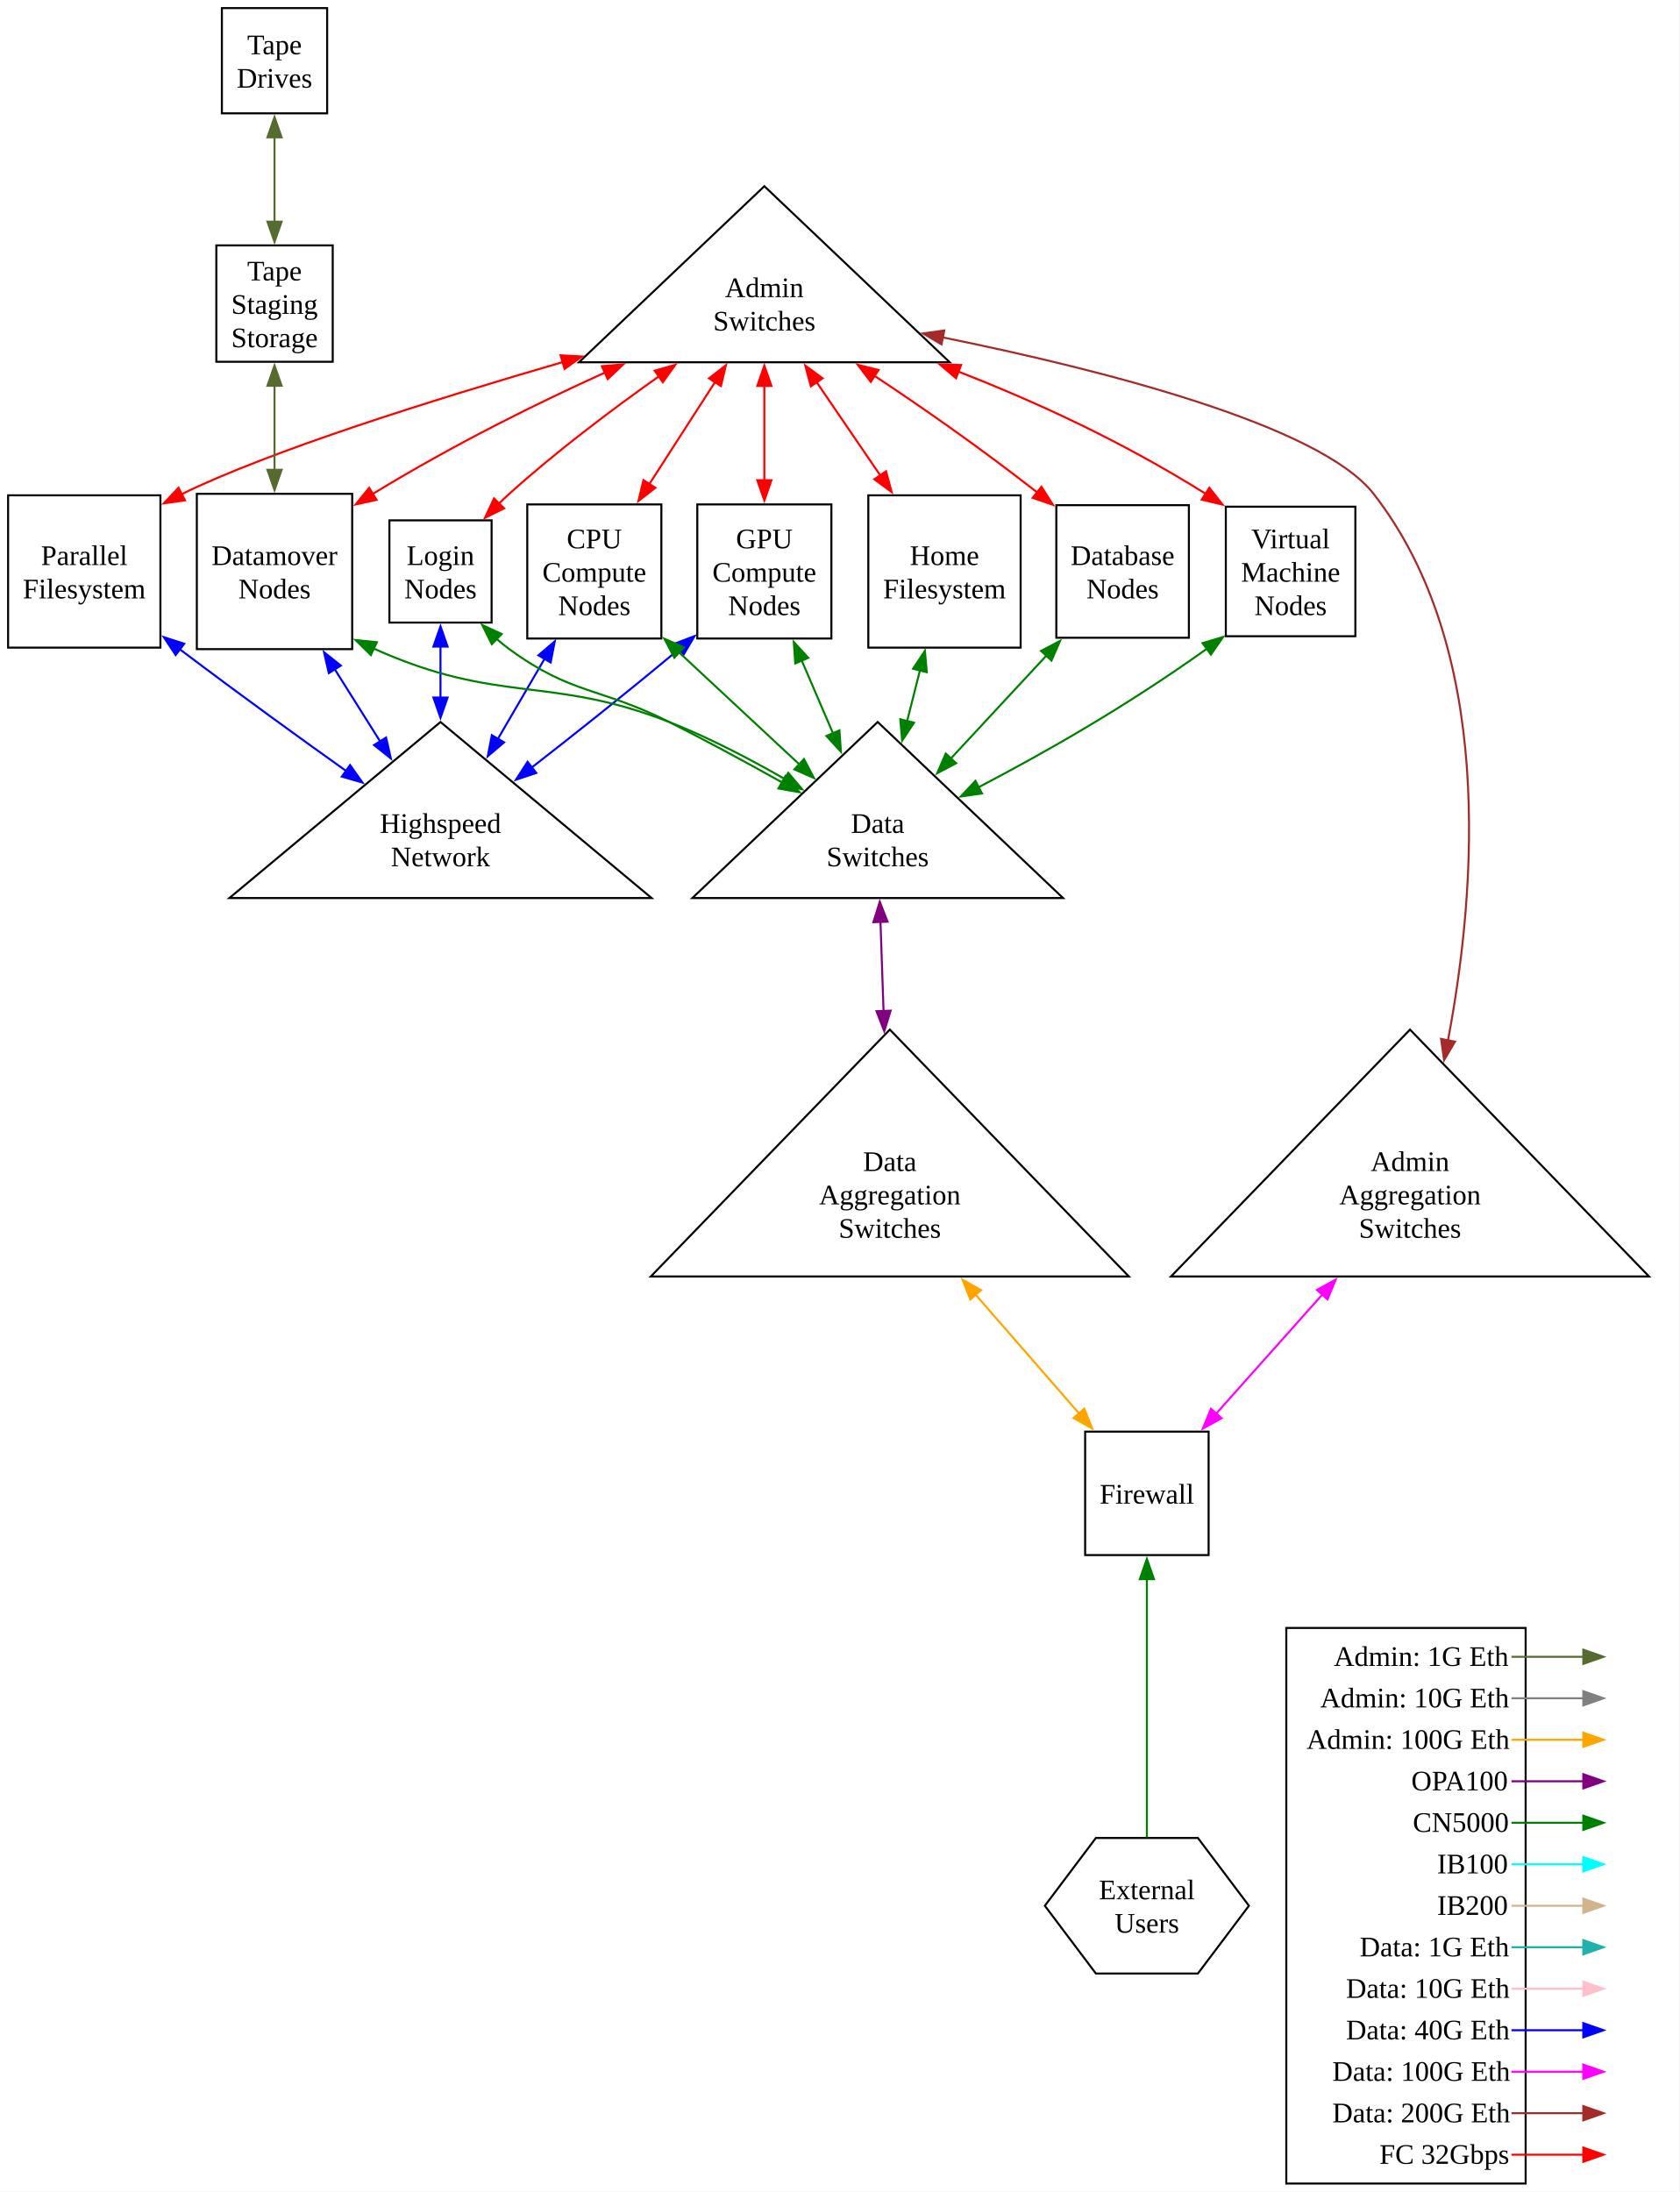
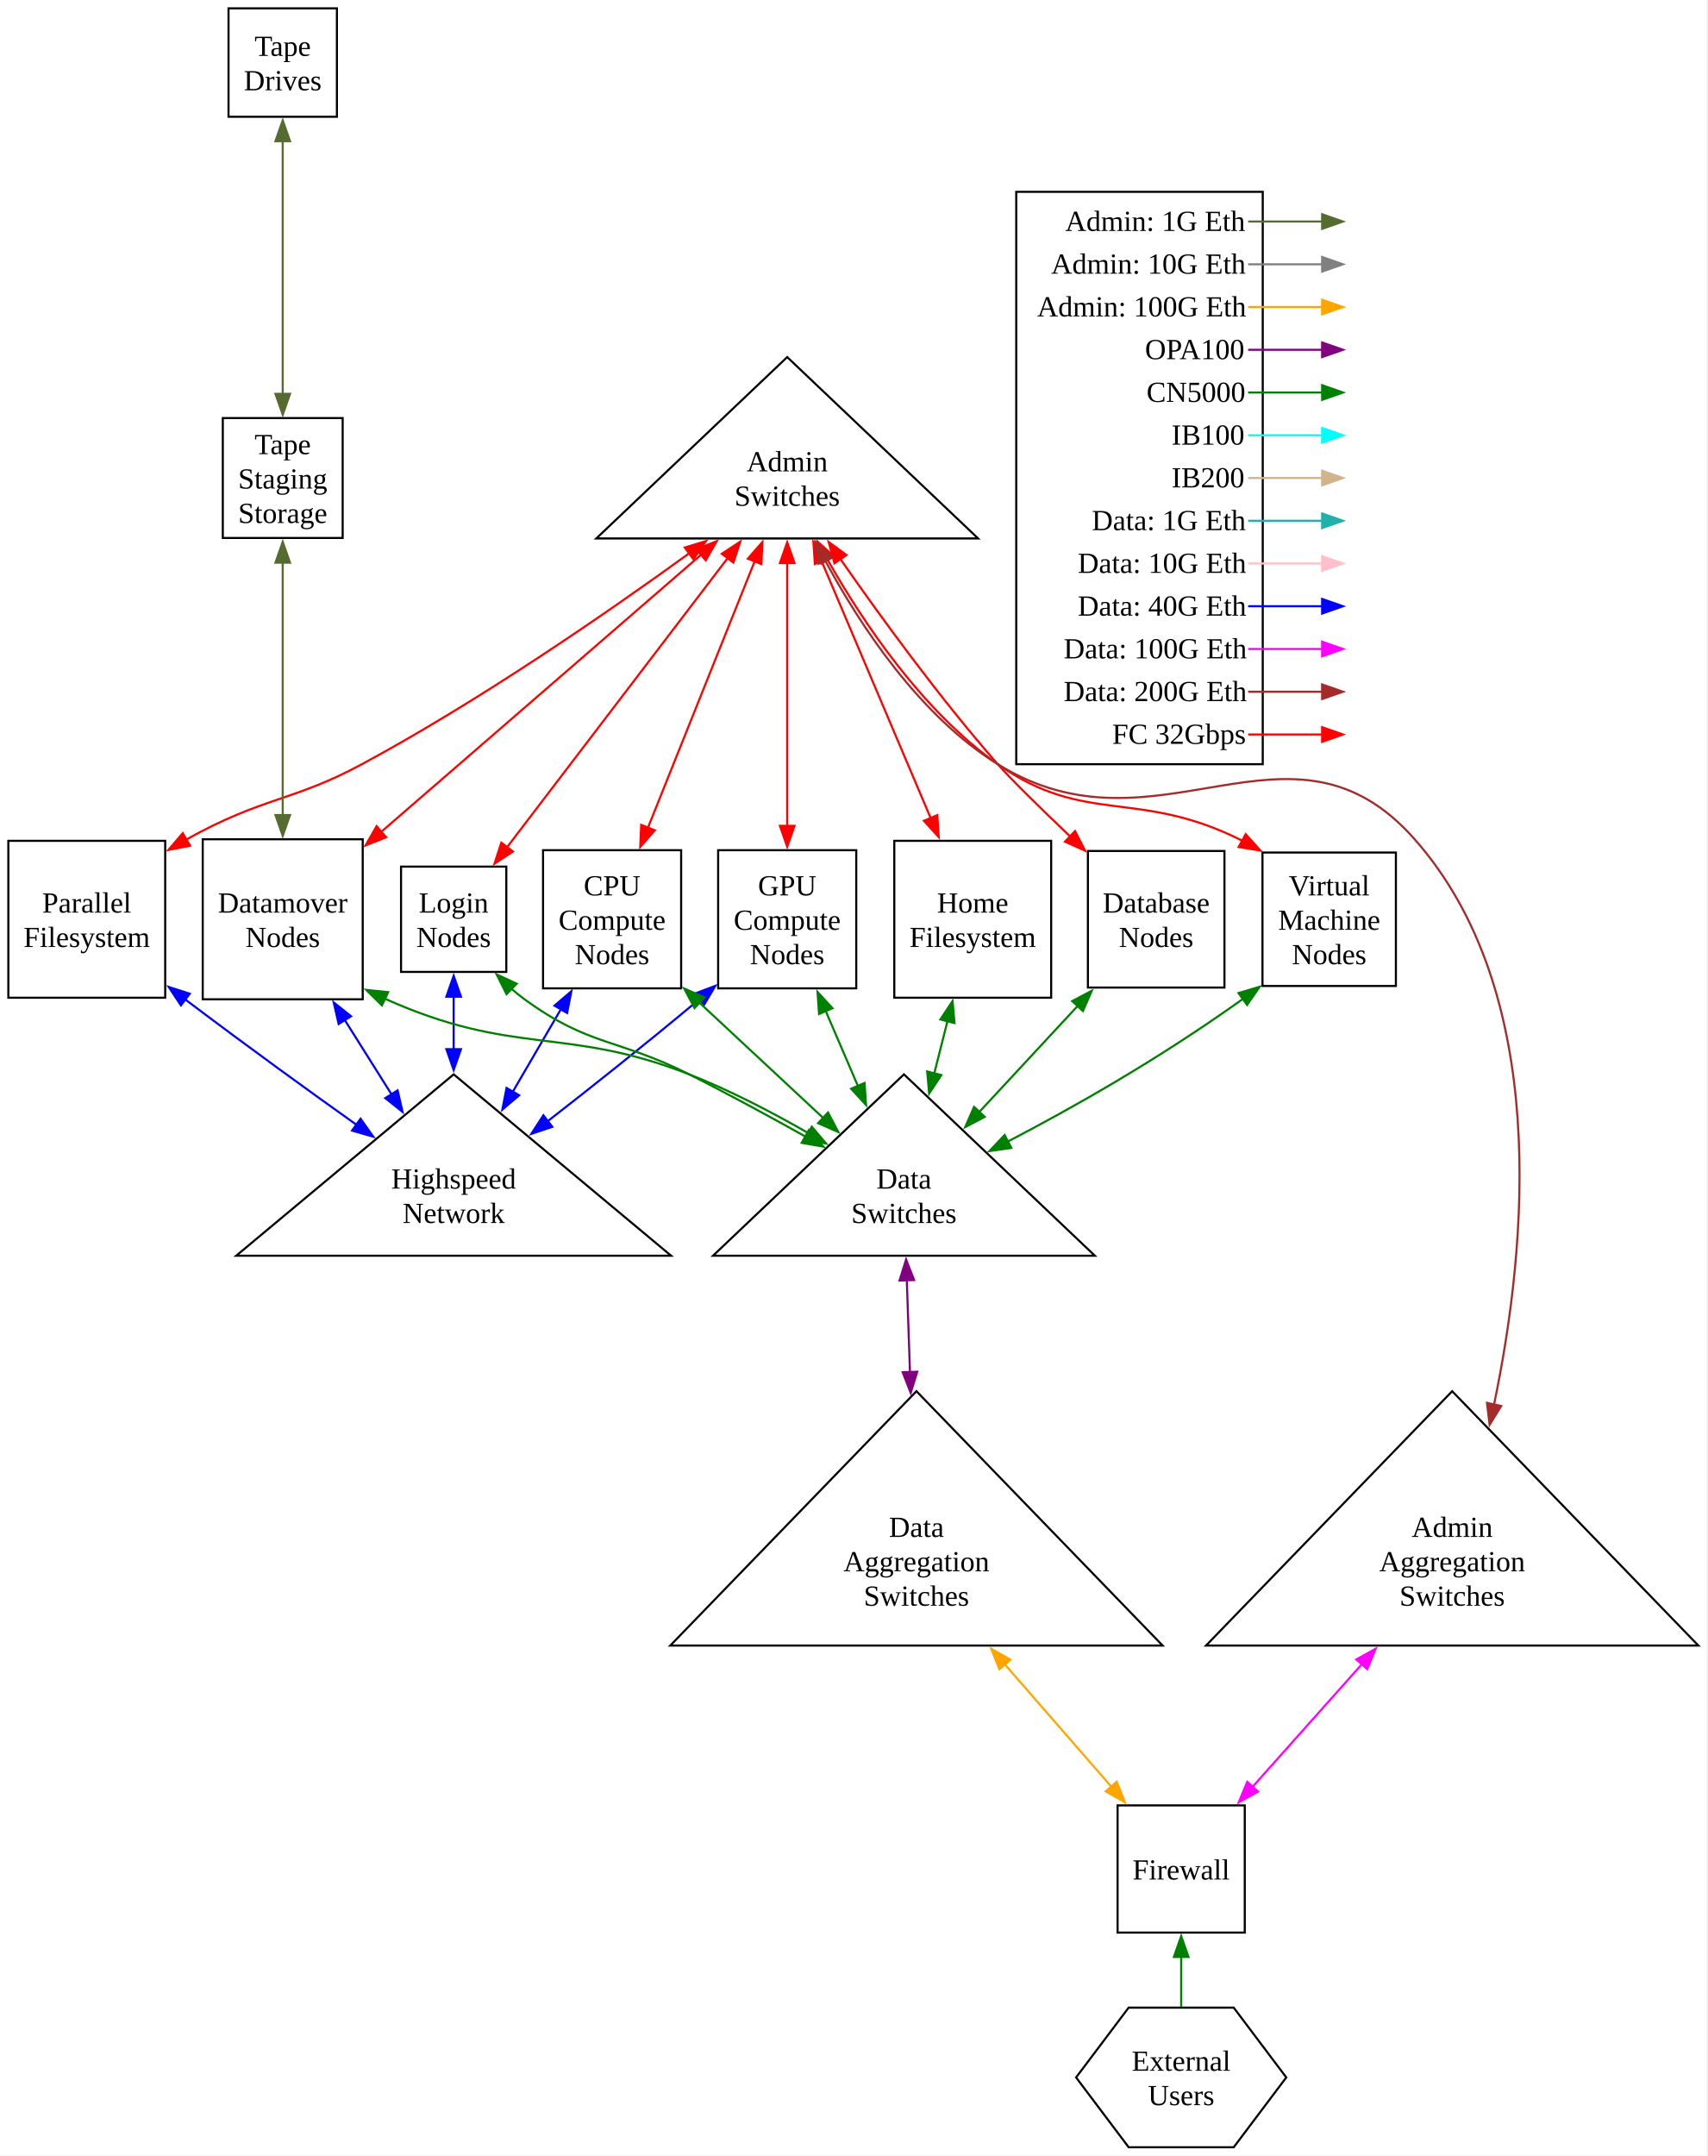
- <svg xmlns="http://www.w3.org/2000/svg" width="830pt" height="1083pt" viewBox="0.00 0.00 830.00 1083.00">
-   <g id="graph0" class="graph" transform="scale(1 1) rotate(0) translate(4 1078.82)">
-     <polygon fill="white" stroke="none" points="-4,4 -4,-1078.82 825.62,-1078.82 825.62,4 -4,4" />
+ <svg xmlns="http://www.w3.org/2000/svg" width="819pt" height="1034pt" viewBox="0.00 0.00 819.00 1034.00">
+   <g id="graph0" class="graph" transform="scale(1 1) rotate(0) translate(4 1029.8)">
+     <polygon fill="white" stroke="none" points="-4,4 -4,-1029.8 814.71,-1029.8 814.71,4 -4,4" />
    <g id="node1" class="node">
-       <polygon fill="none" stroke="black" points="373.63,-986.82 282.05,-899.84 465.2,-899.84 373.63,-986.82" />
-       <text xml:space="preserve" text-anchor="middle" x="373.62" y="-932.03" font-family="Times New Roman,serif" font-size="14.00">Admin</text>
-       <text xml:space="preserve" text-anchor="middle" x="373.62" y="-915.53" font-family="Times New Roman,serif" font-size="14.00">Switches</text>
+       <polygon fill="none" stroke="black" points="373.63,-858.54 282.05,-771.56 465.2,-771.56 373.63,-858.54" />
+       <text xml:space="preserve" text-anchor="middle" x="373.62" y="-803.75" font-family="Times New Roman,serif" font-size="14.00">Admin</text>
+       <text xml:space="preserve" text-anchor="middle" x="373.62" y="-787.25" font-family="Times New Roman,serif" font-size="14.00">Switches</text>
    </g>
    <g id="node2" class="node">
-       <polygon fill="none" stroke="black" points="593.12,-371.5 532.12,-371.5 532.12,-310.5 593.12,-310.5 593.12,-371.5" />
-       <text xml:space="preserve" text-anchor="middle" x="562.62" y="-335.95" font-family="Times New Roman,serif" font-size="14.00">Firewall</text>
+       <polygon fill="none" stroke="black" points="593.12,-163.95 532.12,-163.95 532.12,-102.95 593.12,-102.95 593.12,-163.95" />
+       <text xml:space="preserve" text-anchor="middle" x="562.62" y="-128.4" font-family="Times New Roman,serif" font-size="14.00">Firewall</text>
    </g>
    <g id="node16" class="node">
-       <polygon fill="none" stroke="black" points="692.62,-570.13 574.54,-448.16 810.71,-448.16 692.62,-570.13" />
-       <text xml:space="preserve" text-anchor="middle" x="692.62" y="-500.27" font-family="Times New Roman,serif" font-size="14.00">Admin</text>
-       <text xml:space="preserve" text-anchor="middle" x="692.62" y="-483.77" font-family="Times New Roman,serif" font-size="14.00">Aggregation</text>
-       <text xml:space="preserve" text-anchor="middle" x="692.62" y="-467.27" font-family="Times New Roman,serif" font-size="14.00">Switches</text>
+       <polygon fill="none" stroke="black" points="692.62,-362.59 574.54,-240.61 810.71,-240.61 692.62,-362.59" />
+       <text xml:space="preserve" text-anchor="middle" x="692.62" y="-292.72" font-family="Times New Roman,serif" font-size="14.00">Admin</text>
+       <text xml:space="preserve" text-anchor="middle" x="692.62" y="-276.22" font-family="Times New Roman,serif" font-size="14.00">Aggregation</text>
+       <text xml:space="preserve" text-anchor="middle" x="692.62" y="-259.72" font-family="Times New Roman,serif" font-size="14.00">Switches</text>
    </g>
    <g id="edge24" class="edge">
-       <path fill="none" stroke="magenta" d="M596.89,-380.43C612.93,-398.42 632.22,-420.06 649.26,-439.18" />
-       <polygon fill="magenta" stroke="magenta" points="599.52,-378.13 590.25,-372.99 594.3,-382.78 599.52,-378.13" />
-       <polygon fill="magenta" stroke="magenta" points="646.64,-441.5 655.91,-446.64 651.87,-436.84 646.64,-441.5" />
+       <path fill="none" stroke="magenta" d="M596.89,-172.88C612.93,-190.88 632.22,-212.51 649.26,-231.63" />
+       <polygon fill="magenta" stroke="magenta" points="599.52,-170.58 590.25,-165.44 594.3,-175.24 599.52,-170.58" />
+       <polygon fill="magenta" stroke="magenta" points="646.64,-233.95 655.91,-239.09 651.87,-229.29 646.64,-233.95" />
    </g>
    <g id="node17" class="node">
-       <polygon fill="none" stroke="black" points="435.63,-570.13 317.54,-448.16 553.71,-448.16 435.63,-570.13" />
-       <text xml:space="preserve" text-anchor="middle" x="435.62" y="-500.27" font-family="Times New Roman,serif" font-size="14.00">Data</text>
-       <text xml:space="preserve" text-anchor="middle" x="435.62" y="-483.77" font-family="Times New Roman,serif" font-size="14.00">Aggregation</text>
-       <text xml:space="preserve" text-anchor="middle" x="435.62" y="-467.27" font-family="Times New Roman,serif" font-size="14.00">Switches</text>
+       <polygon fill="none" stroke="black" points="435.63,-362.59 317.54,-240.61 553.71,-240.61 435.63,-362.59" />
+       <text xml:space="preserve" text-anchor="middle" x="435.62" y="-292.72" font-family="Times New Roman,serif" font-size="14.00">Data</text>
+       <text xml:space="preserve" text-anchor="middle" x="435.62" y="-276.22" font-family="Times New Roman,serif" font-size="14.00">Aggregation</text>
+       <text xml:space="preserve" text-anchor="middle" x="435.62" y="-259.72" font-family="Times New Roman,serif" font-size="14.00">Switches</text>
    </g>
    <g id="edge26" class="edge">
-       <path fill="none" stroke="orange" d="M529.15,-380.43C513.48,-398.42 494.64,-420.06 477.99,-439.18" />
-       <polygon fill="orange" stroke="orange" points="531.7,-382.84 535.62,-373 526.42,-378.24 531.7,-382.84" />
-       <polygon fill="orange" stroke="orange" points="475.43,-436.78 471.5,-446.62 480.71,-441.38 475.43,-436.78" />
+       <path fill="none" stroke="orange" d="M529.15,-172.88C513.48,-190.88 494.64,-212.51 477.99,-231.63" />
+       <polygon fill="orange" stroke="orange" points="531.7,-175.29 535.62,-165.45 526.42,-170.7 531.7,-175.29" />
+       <polygon fill="orange" stroke="orange" points="475.43,-229.24 471.5,-239.08 480.71,-233.83 475.43,-229.24" />
    </g>
    <g id="node3" class="node">
-       <polygon fill="none" stroke="black" points="213.63,-722.1 109.33,-635.13 317.92,-635.13 213.63,-722.1" />
-       <text xml:space="preserve" text-anchor="middle" x="213.62" y="-667.32" font-family="Times New Roman,serif" font-size="14.00">Highspeed</text>
-       <text xml:space="preserve" text-anchor="middle" x="213.62" y="-650.82" font-family="Times New Roman,serif" font-size="14.00">Network</text>
+       <polygon fill="none" stroke="black" points="213.63,-514.55 109.33,-427.58 317.92,-427.58 213.63,-514.55" />
+       <text xml:space="preserve" text-anchor="middle" x="213.62" y="-459.77" font-family="Times New Roman,serif" font-size="14.00">Highspeed</text>
+       <text xml:space="preserve" text-anchor="middle" x="213.62" y="-443.27" font-family="Times New Roman,serif" font-size="14.00">Network</text>
    </g>
    <g id="node6" class="node">
-       <polygon fill="none" stroke="black" points="322.75,-829.6 256.5,-829.6 256.5,-763.35 322.75,-763.35 322.75,-829.6" />
-       <text xml:space="preserve" text-anchor="middle" x="289.62" y="-807.93" font-family="Times New Roman,serif" font-size="14.00">CPU</text>
-       <text xml:space="preserve" text-anchor="middle" x="289.62" y="-791.43" font-family="Times New Roman,serif" font-size="14.00">Compute</text>
-       <text xml:space="preserve" text-anchor="middle" x="289.62" y="-774.93" font-family="Times New Roman,serif" font-size="14.00">Nodes</text>
+       <polygon fill="none" stroke="black" points="322.75,-622.05 256.5,-622.05 256.5,-555.8 322.75,-555.8 322.75,-622.05" />
+       <text xml:space="preserve" text-anchor="middle" x="289.62" y="-600.38" font-family="Times New Roman,serif" font-size="14.00">CPU</text>
+       <text xml:space="preserve" text-anchor="middle" x="289.62" y="-583.88" font-family="Times New Roman,serif" font-size="14.00">Compute</text>
+       <text xml:space="preserve" text-anchor="middle" x="289.62" y="-567.38" font-family="Times New Roman,serif" font-size="14.00">Nodes</text>
    </g>
    <g id="edge3" class="edge">
-       <path fill="none" stroke="blue" d="M241.8,-713.44C249.44,-726.54 257.65,-740.62 265.07,-753.36" />
-       <polygon fill="blue" stroke="blue" points="245.04,-712.06 236.98,-705.18 239,-715.59 245.04,-712.06" />
-       <polygon fill="blue" stroke="blue" points="262.01,-755.05 270.07,-761.93 268.05,-751.52 262.01,-755.05" />
+       <path fill="none" stroke="blue" d="M241.8,-505.89C249.44,-518.99 257.65,-533.08 265.07,-545.81" />
+       <polygon fill="blue" stroke="blue" points="245.04,-504.51 236.98,-497.64 239,-508.04 245.04,-504.51" />
+       <polygon fill="blue" stroke="blue" points="262.01,-547.5 270.07,-554.38 268.05,-543.98 262.01,-547.5" />
    </g>
    <g id="node7" class="node">
-       <polygon fill="none" stroke="black" points="406.75,-829.6 340.5,-829.6 340.5,-763.35 406.75,-763.35 406.75,-829.6" />
-       <text xml:space="preserve" text-anchor="middle" x="373.62" y="-807.93" font-family="Times New Roman,serif" font-size="14.00">GPU</text>
-       <text xml:space="preserve" text-anchor="middle" x="373.62" y="-791.43" font-family="Times New Roman,serif" font-size="14.00">Compute</text>
-       <text xml:space="preserve" text-anchor="middle" x="373.62" y="-774.93" font-family="Times New Roman,serif" font-size="14.00">Nodes</text>
+       <polygon fill="none" stroke="black" points="406.75,-622.05 340.5,-622.05 340.5,-555.8 406.75,-555.8 406.75,-622.05" />
+       <text xml:space="preserve" text-anchor="middle" x="373.62" y="-600.38" font-family="Times New Roman,serif" font-size="14.00">GPU</text>
+       <text xml:space="preserve" text-anchor="middle" x="373.62" y="-583.88" font-family="Times New Roman,serif" font-size="14.00">Compute</text>
+       <text xml:space="preserve" text-anchor="middle" x="373.62" y="-567.38" font-family="Times New Roman,serif" font-size="14.00">Nodes</text>
    </g>
    <g id="edge6" class="edge">
-       <path fill="none" stroke="blue" d="M258.59,-699.53C278.82,-715.25 303.07,-734.41 331.71,-758.3" />
-       <polygon fill="blue" stroke="blue" points="260.95,-696.93 250.9,-693.57 256.66,-702.46 260.95,-696.93" />
-       <polygon fill="blue" stroke="blue" points="329.24,-760.8 339.15,-764.54 333.74,-755.43 329.24,-760.8" />
+       <path fill="none" stroke="blue" d="M258.59,-491.98C278.82,-507.7 303.07,-526.86 331.71,-550.75" />
+       <polygon fill="blue" stroke="blue" points="260.95,-489.38 250.9,-486.02 256.66,-494.92 260.95,-489.38" />
+       <polygon fill="blue" stroke="blue" points="329.24,-553.25 339.15,-556.99 333.74,-547.88 329.24,-553.25" />
    </g>
    <g id="node8" class="node">
-       <polygon fill="none" stroke="black" points="75.25,-834.1 0,-834.1 0,-758.85 75.25,-758.85 75.25,-834.1" />
-       <text xml:space="preserve" text-anchor="middle" x="37.62" y="-799.68" font-family="Times New Roman,serif" font-size="14.00">Parallel</text>
-       <text xml:space="preserve" text-anchor="middle" x="37.62" y="-783.18" font-family="Times New Roman,serif" font-size="14.00">Filesystem</text>
+       <polygon fill="none" stroke="black" points="75.25,-626.55 0,-626.55 0,-551.3 75.25,-551.3 75.25,-626.55" />
+       <text xml:space="preserve" text-anchor="middle" x="37.62" y="-592.13" font-family="Times New Roman,serif" font-size="14.00">Parallel</text>
+       <text xml:space="preserve" text-anchor="middle" x="37.62" y="-575.63" font-family="Times New Roman,serif" font-size="14.00">Filesystem</text>
    </g>
    <g id="edge8" class="edge">
-       <path fill="none" stroke="blue" d="M167.15,-697.81C144.56,-713.89 116.9,-733.84 84.87,-758" />
-       <polygon fill="blue" stroke="blue" points="168.95,-700.83 175.07,-692.19 164.89,-695.12 168.95,-700.83" />
-       <polygon fill="blue" stroke="blue" points="82.79,-755.19 76.93,-764.02 87.02,-760.77 82.79,-755.19" />
+       <path fill="none" stroke="blue" d="M167.15,-490.26C144.56,-506.34 116.9,-526.3 84.87,-550.46" />
+       <polygon fill="blue" stroke="blue" points="168.95,-493.28 175.07,-484.64 164.89,-487.58 168.95,-493.28" />
+       <polygon fill="blue" stroke="blue" points="82.79,-547.64 76.93,-556.47 87.02,-553.22 82.79,-547.64" />
    </g>
    <g id="node10" class="node">
-       <polygon fill="none" stroke="black" points="238.88,-821.73 188.38,-821.73 188.38,-771.23 238.88,-771.23 238.88,-821.73" />
-       <text xml:space="preserve" text-anchor="middle" x="213.62" y="-799.68" font-family="Times New Roman,serif" font-size="14.00">Login</text>
-       <text xml:space="preserve" text-anchor="middle" x="213.62" y="-783.18" font-family="Times New Roman,serif" font-size="14.00">Nodes</text>
+       <polygon fill="none" stroke="black" points="238.88,-614.18 188.38,-614.18 188.38,-563.68 238.88,-563.68 238.88,-614.18" />
+       <text xml:space="preserve" text-anchor="middle" x="213.62" y="-592.13" font-family="Times New Roman,serif" font-size="14.00">Login</text>
+       <text xml:space="preserve" text-anchor="middle" x="213.62" y="-575.63" font-family="Times New Roman,serif" font-size="14.00">Nodes</text>
    </g>
    <g id="edge13" class="edge">
-       <path fill="none" stroke="blue" d="M213.62,-733.83C213.62,-742.64 213.62,-751.37 213.62,-759.37" />
-       <polygon fill="blue" stroke="blue" points="217.13,-734.19 213.63,-724.19 210.13,-734.19 217.13,-734.19" />
-       <polygon fill="blue" stroke="blue" points="210.13,-759.35 213.63,-769.35 217.13,-759.35 210.13,-759.35" />
+       <path fill="none" stroke="blue" d="M213.62,-526.28C213.62,-535.1 213.62,-543.83 213.62,-551.82" />
+       <polygon fill="blue" stroke="blue" points="217.13,-526.64 213.63,-516.64 210.13,-526.64 217.13,-526.64" />
+       <polygon fill="blue" stroke="blue" points="210.13,-551.8 213.63,-561.8 217.13,-551.8 210.13,-551.8" />
    </g>
    <g id="node12" class="node">
-       <polygon fill="none" stroke="black" points="170,-834.85 93.25,-834.85 93.25,-758.1 170,-758.1 170,-834.85" />
-       <text xml:space="preserve" text-anchor="middle" x="131.62" y="-799.68" font-family="Times New Roman,serif" font-size="14.00">Datamover</text>
-       <text xml:space="preserve" text-anchor="middle" x="131.62" y="-783.18" font-family="Times New Roman,serif" font-size="14.00">Nodes</text>
+       <polygon fill="none" stroke="black" points="170,-627.3 93.25,-627.3 93.25,-550.55 170,-550.55 170,-627.3" />
+       <text xml:space="preserve" text-anchor="middle" x="131.62" y="-592.13" font-family="Times New Roman,serif" font-size="14.00">Datamover</text>
+       <text xml:space="preserve" text-anchor="middle" x="131.62" y="-575.63" font-family="Times New Roman,serif" font-size="14.00">Nodes</text>
    </g>
    <g id="edge18" class="edge">
-       <path fill="none" stroke="blue" d="M183.87,-712.41C176.53,-724.09 168.66,-736.61 161.31,-748.28" />
-       <polygon fill="blue" stroke="blue" points="186.74,-714.43 189.1,-704.1 180.81,-710.7 186.74,-714.43" />
-       <polygon fill="blue" stroke="blue" points="158.46,-746.25 156.1,-756.57 164.38,-749.97 158.46,-746.25" />
+       <path fill="none" stroke="blue" d="M183.87,-504.87C176.53,-516.55 168.66,-529.06 161.31,-540.73" />
+       <polygon fill="blue" stroke="blue" points="186.74,-506.88 189.1,-496.56 180.81,-503.16 186.74,-506.88" />
+       <polygon fill="blue" stroke="blue" points="158.46,-538.7 156.1,-549.03 164.38,-542.43 158.46,-538.7" />
    </g>
    <g id="node4" class="node">
-       <polygon fill="none" stroke="black" points="429.63,-722.1 338.05,-635.13 521.2,-635.13 429.63,-722.1" />
-       <text xml:space="preserve" text-anchor="middle" x="429.62" y="-667.32" font-family="Times New Roman,serif" font-size="14.00">Data</text>
-       <text xml:space="preserve" text-anchor="middle" x="429.62" y="-650.82" font-family="Times New Roman,serif" font-size="14.00">Switches</text>
+       <polygon fill="none" stroke="black" points="429.63,-514.55 338.05,-427.58 521.2,-427.58 429.63,-514.55" />
+       <text xml:space="preserve" text-anchor="middle" x="429.62" y="-459.77" font-family="Times New Roman,serif" font-size="14.00">Data</text>
+       <text xml:space="preserve" text-anchor="middle" x="429.62" y="-443.27" font-family="Times New Roman,serif" font-size="14.00">Switches</text>
    </g>
    <g id="edge2" class="edge">
-       <path fill="none" stroke="green" d="M391.05,-701.04C372.58,-718.23 350.43,-738.85 331.55,-756.44" />
-       <polygon fill="green" stroke="green" points="393.21,-703.81 398.14,-694.43 388.44,-698.69 393.21,-703.81" />
-       <polygon fill="green" stroke="green" points="329.17,-753.87 324.24,-763.25 333.94,-758.99 329.17,-753.87" />
+       <path fill="none" stroke="green" d="M391.05,-493.49C372.58,-510.68 350.43,-531.31 331.55,-548.89" />
+       <polygon fill="green" stroke="green" points="393.21,-496.26 398.14,-486.89 388.44,-491.14 393.21,-496.26" />
+       <polygon fill="green" stroke="green" points="329.17,-546.32 324.24,-555.7 333.94,-551.45 329.17,-546.32" />
    </g>
    <g id="edge5" class="edge">
-       <path fill="none" stroke="green" d="M407.7,-716.16C402.51,-728.23 397.04,-740.98 392.03,-752.64" />
-       <polygon fill="green" stroke="green" points="410.73,-717.97 411.46,-707.4 404.3,-715.2 410.73,-717.97" />
-       <polygon fill="green" stroke="green" points="388.91,-751.03 388.18,-761.6 395.34,-753.8 388.91,-751.03" />
+       <path fill="none" stroke="green" d="M407.7,-508.61C402.51,-520.68 397.04,-533.43 392.03,-545.09" />
+       <polygon fill="green" stroke="green" points="410.73,-510.42 411.46,-499.85 404.3,-507.66 410.73,-510.42" />
+       <polygon fill="green" stroke="green" points="388.91,-543.49 388.18,-554.06 395.34,-546.25 388.91,-543.49" />
    </g>
    <g id="node9" class="node">
-       <polygon fill="none" stroke="black" points="500.25,-834.1 425,-834.1 425,-758.85 500.25,-758.85 500.25,-834.1" />
-       <text xml:space="preserve" text-anchor="middle" x="462.62" y="-799.68" font-family="Times New Roman,serif" font-size="14.00">Home</text>
-       <text xml:space="preserve" text-anchor="middle" x="462.62" y="-783.18" font-family="Times New Roman,serif" font-size="14.00">Filesystem</text>
+       <polygon fill="none" stroke="black" points="500.25,-626.55 425,-626.55 425,-551.3 500.25,-551.3 500.25,-626.55" />
+       <text xml:space="preserve" text-anchor="middle" x="462.62" y="-592.13" font-family="Times New Roman,serif" font-size="14.00">Home</text>
+       <text xml:space="preserve" text-anchor="middle" x="462.62" y="-575.63" font-family="Times New Roman,serif" font-size="14.00">Filesystem</text>
    </g>
    <g id="edge10" class="edge">
-       <path fill="none" stroke="green" d="M444.17,-722.56C446.3,-730.99 448.48,-739.61 450.56,-747.82" />
-       <polygon fill="green" stroke="green" points="447.57,-721.75 441.72,-712.91 440.79,-723.46 447.57,-721.75" />
-       <polygon fill="green" stroke="green" points="447.1,-748.41 452.95,-757.25 453.89,-746.69 447.1,-748.41" />
+       <path fill="none" stroke="green" d="M444.17,-515.01C446.3,-523.45 448.48,-532.06 450.56,-540.27" />
+       <polygon fill="green" stroke="green" points="447.57,-514.2 441.72,-505.36 440.79,-515.92 447.57,-514.2" />
+       <polygon fill="green" stroke="green" points="447.1,-540.86 452.95,-549.7 453.89,-539.15 447.1,-540.86" />
    </g>
    <g id="edge12" class="edge">
-       <path fill="none" stroke="green" d="M382.42,-692.24C365.04,-701.96 345.09,-712.8 326.62,-722.1 292.16,-739.45 278.8,-735.36 247.62,-758.1 245.39,-759.73 243.19,-761.52 241.06,-763.41" />
-       <polygon fill="green" stroke="green" points="384.01,-695.36 391.01,-687.41 380.58,-689.26 384.01,-695.36" />
-       <polygon fill="green" stroke="green" points="238.99,-760.55 234.25,-770.02 243.86,-765.57 238.99,-760.55" />
+       <path fill="none" stroke="green" d="M382.42,-484.69C365.04,-494.41 345.09,-505.26 326.62,-514.55 292.16,-531.91 278.8,-527.82 247.62,-550.55 245.39,-552.18 243.19,-553.97 241.06,-555.87" />
+       <polygon fill="green" stroke="green" points="384.01,-487.81 391.01,-479.86 380.58,-481.71 384.01,-487.81" />
+       <polygon fill="green" stroke="green" points="238.99,-553 234.25,-562.47 243.86,-558.02 238.99,-553" />
    </g>
    <g id="node11" class="node">
-       <polygon fill="none" stroke="black" points="583.38,-829.23 517.88,-829.23 517.88,-763.73 583.38,-763.73 583.38,-829.23" />
-       <text xml:space="preserve" text-anchor="middle" x="550.62" y="-799.68" font-family="Times New Roman,serif" font-size="14.00">Database</text>
-       <text xml:space="preserve" text-anchor="middle" x="550.62" y="-783.18" font-family="Times New Roman,serif" font-size="14.00">Nodes</text>
+       <polygon fill="none" stroke="black" points="583.38,-621.68 517.88,-621.68 517.88,-556.18 583.38,-556.18 583.38,-621.68" />
+       <text xml:space="preserve" text-anchor="middle" x="550.62" y="-592.13" font-family="Times New Roman,serif" font-size="14.00">Database</text>
+       <text xml:space="preserve" text-anchor="middle" x="550.62" y="-575.63" font-family="Times New Roman,serif" font-size="14.00">Nodes</text>
    </g>
    <g id="edge15" class="edge">
-       <path fill="none" stroke="green" d="M465.79,-704.08C480.72,-720.17 498.02,-738.81 513.09,-755.04" />
-       <polygon fill="green" stroke="green" points="468.39,-701.74 459.02,-696.79 463.26,-706.5 468.39,-701.74" />
-       <polygon fill="green" stroke="green" points="510.35,-757.23 519.72,-762.18 515.48,-752.46 510.35,-757.23" />
+       <path fill="none" stroke="green" d="M465.79,-496.53C480.72,-512.62 498.02,-531.26 513.09,-547.49" />
+       <polygon fill="green" stroke="green" points="468.39,-494.19 459.02,-489.24 463.26,-498.95 468.39,-494.19" />
+       <polygon fill="green" stroke="green" points="510.35,-549.68 519.72,-554.63 515.48,-544.92 510.35,-549.68" />
    </g>
    <g id="edge17" class="edge">
-       <path fill="none" stroke="green" d="M383.72,-693.93C366.33,-703.92 346.04,-714.51 326.62,-722.1 267.16,-745.35 242.69,-730.49 180.6,-758.4" />
-       <polygon fill="green" stroke="green" points="385.43,-696.99 392.29,-688.91 381.89,-690.95 385.43,-696.99" />
-       <polygon fill="green" stroke="green" points="179.22,-755.18 171.67,-762.61 182.2,-761.51 179.22,-755.18" />
+       <path fill="none" stroke="green" d="M383.72,-486.39C366.33,-496.38 346.04,-506.96 326.62,-514.55 267.16,-537.8 242.69,-522.94 180.6,-550.85" />
+       <polygon fill="green" stroke="green" points="385.43,-489.44 392.29,-481.37 381.89,-483.4 385.43,-489.44" />
+       <polygon fill="green" stroke="green" points="179.22,-547.63 171.67,-555.07 182.2,-553.97 179.22,-547.63" />
    </g>
    <g id="node13" class="node">
-       <polygon fill="none" stroke="black" points="665.62,-828.48 601.62,-828.48 601.62,-764.48 665.62,-764.48 665.62,-828.48" />
-       <text xml:space="preserve" text-anchor="middle" x="633.62" y="-807.93" font-family="Times New Roman,serif" font-size="14.00">Virtual</text>
-       <text xml:space="preserve" text-anchor="middle" x="633.62" y="-791.43" font-family="Times New Roman,serif" font-size="14.00">Machine</text>
-       <text xml:space="preserve" text-anchor="middle" x="633.62" y="-774.93" font-family="Times New Roman,serif" font-size="14.00">Nodes</text>
+       <polygon fill="none" stroke="black" points="665.62,-620.93 601.62,-620.93 601.62,-556.93 665.62,-556.93 665.62,-620.93" />
+       <text xml:space="preserve" text-anchor="middle" x="633.62" y="-600.38" font-family="Times New Roman,serif" font-size="14.00">Virtual</text>
+       <text xml:space="preserve" text-anchor="middle" x="633.62" y="-583.88" font-family="Times New Roman,serif" font-size="14.00">Machine</text>
+       <text xml:space="preserve" text-anchor="middle" x="633.62" y="-567.38" font-family="Times New Roman,serif" font-size="14.00">Nodes</text>
    </g>
    <g id="edge20" class="edge">
-       <path fill="none" stroke="green" d="M479.26,-689.76C510.21,-705.93 550.59,-728.53 592.31,-758.33" />
-       <polygon fill="green" stroke="green" points="481.15,-686.79 470.66,-685.31 477.93,-693.01 481.15,-686.79" />
-       <polygon fill="green" stroke="green" points="590.13,-761.08 600.28,-764.12 594.24,-755.41 590.13,-761.08" />
+       <path fill="none" stroke="green" d="M479.26,-482.21C510.21,-498.39 550.59,-520.98 592.31,-550.78" />
+       <polygon fill="green" stroke="green" points="481.15,-479.25 470.66,-477.76 477.93,-485.46 481.15,-479.25" />
+       <polygon fill="green" stroke="green" points="590.13,-553.53 600.28,-556.57 594.24,-547.87 590.13,-553.53" />
    </g>
    <g id="node5" class="node">
-       <polygon fill="none" stroke="black" points="613.04,-137.25 587.83,-170.73 537.42,-170.73 512.21,-137.25 537.42,-103.77 587.83,-103.77 613.04,-137.25" />
-       <text xml:space="preserve" text-anchor="middle" x="562.62" y="-140.45" font-family="Times New Roman,serif" font-size="14.00">External</text>
-       <text xml:space="preserve" text-anchor="middle" x="562.62" y="-123.95" font-family="Times New Roman,serif" font-size="14.00">Users</text>
+       <polygon fill="none" stroke="black" points="613.04,-33.48 587.83,-66.95 537.42,-66.95 512.21,-33.48 537.42,0 587.83,0 613.04,-33.48" />
+       <text xml:space="preserve" text-anchor="middle" x="562.62" y="-36.68" font-family="Times New Roman,serif" font-size="14.00">External</text>
+       <text xml:space="preserve" text-anchor="middle" x="562.62" y="-20.18" font-family="Times New Roman,serif" font-size="14.00">Users</text>
    </g>
    <g id="edge1" class="edge">
-       <path fill="none" stroke="green" d="M562.62,-171.11C562.62,-206.02 562.62,-261.28 562.62,-299.01" />
-       <polygon fill="green" stroke="green" points="559.13,-298.6 562.63,-308.6 566.13,-298.6 559.13,-298.6" />
+       <path fill="none" stroke="green" d="M562.62,-67.37C562.62,-75.07 562.62,-83.36 562.62,-91.36" />
+       <polygon fill="green" stroke="green" points="559.13,-91.26 562.63,-101.26 566.13,-91.26 559.13,-91.26" />
    </g>
    <g id="edge4" class="edge">
-       <path fill="none" stroke="red" d="M316.82,-839.68C327.3,-855.94 339.19,-874.4 349.38,-890.21" />
-       <polygon fill="red" stroke="red" points="319.78,-837.82 311.42,-831.31 313.9,-841.61 319.78,-837.82" />
-       <polygon fill="red" stroke="red" points="346.3,-891.88 354.65,-898.39 352.18,-888.09 346.3,-891.88" />
+       <path fill="none" stroke="red" d="M306.81,-632.8C321.83,-670.31 343.47,-724.31 358.02,-760.6" />
+       <polygon fill="red" stroke="red" points="310.1,-631.61 303.13,-623.63 303.6,-634.21 310.1,-631.61" />
+       <polygon fill="red" stroke="red" points="354.75,-761.87 361.72,-769.85 361.25,-759.27 354.75,-761.87" />
    </g>
    <g id="edge7" class="edge">
-       <path fill="none" stroke="red" d="M373.62,-841.3C373.62,-856.5 373.62,-873.45 373.62,-888.29" />
-       <polygon fill="red" stroke="red" points="377.13,-841.55 373.63,-831.55 370.13,-841.55 377.13,-841.55" />
-       <polygon fill="red" stroke="red" points="370.13,-888.15 373.63,-898.15 377.13,-888.15 370.13,-888.15" />
+       <path fill="none" stroke="red" d="M373.62,-633.6C373.62,-670.93 373.62,-724.17 373.62,-760.21" />
+       <polygon fill="red" stroke="red" points="377.13,-633.74 373.63,-623.74 370.13,-633.74 377.13,-633.74" />
+       <polygon fill="red" stroke="red" points="370.13,-759.74 373.63,-769.74 377.13,-759.74 370.13,-759.74" />
    </g>
    <g id="edge9" class="edge">
-       <path fill="none" stroke="red" d="M85.59,-834.61C130.18,-856.37 209.38,-881.09 273.95,-899.91" />
-       <polygon fill="red" stroke="red" points="87.42,-831.61 76.92,-830.14 84.21,-837.84 87.42,-831.61" />
-       <polygon fill="red" stroke="red" points="272.97,-903.27 283.55,-902.69 274.92,-896.55 272.97,-903.27" />
+       <path fill="none" stroke="red" d="M85.35,-627.16C122.16,-647.72 136.34,-645.35 169.62,-663.3 225.96,-693.69 286.46,-735.36 326.82,-764.59" />
+       <polygon fill="red" stroke="red" points="87.19,-624.18 76.79,-622.18 83.67,-630.23 87.19,-624.18" />
+       <polygon fill="red" stroke="red" points="324.5,-767.23 334.65,-770.29 328.62,-761.58 324.5,-767.23" />
    </g>
    <g id="edge11" class="edge">
-       <path fill="none" stroke="red" d="M430.9,-843.94C420.52,-859.14 409.13,-875.84 399.25,-890.3" />
-       <polygon fill="red" stroke="red" points="433.76,-845.96 436.51,-835.73 427.98,-842.02 433.76,-845.96" />
-       <polygon fill="red" stroke="red" points="396.61,-887.96 393.86,-898.19 402.39,-891.91 396.61,-887.96" />
+       <path fill="none" stroke="red" d="M442.52,-637.28C426.65,-674.67 404.78,-726.18 389.97,-761.06" />
+       <polygon fill="red" stroke="red" points="445.64,-638.89 446.33,-628.32 439.2,-636.15 445.64,-638.89" />
+       <polygon fill="red" stroke="red" points="386.89,-759.35 386.2,-769.92 393.33,-762.09 386.89,-759.35" />
    </g>
    <g id="edge14" class="edge">
-       <path fill="none" stroke="red" d="M242.23,-829.76C244.02,-831.52 245.83,-833.23 247.62,-834.85 270.6,-855.58 298.05,-876.26 321.46,-892.83" />
-       <polygon fill="red" stroke="red" points="245.08,-827.68 235.59,-822.96 240.07,-832.56 245.08,-827.68" />
-       <polygon fill="red" stroke="red" points="319.44,-895.69 329.64,-898.57 323.46,-889.96 319.44,-895.69" />
+       <path fill="none" stroke="red" d="M239.19,-623.42C268.1,-661.3 315.07,-722.83 345.14,-762.23" />
+       <polygon fill="red" stroke="red" points="242.06,-621.41 233.21,-615.59 236.5,-625.66 242.06,-621.41" />
+       <polygon fill="red" stroke="red" points="342.26,-764.22 351.11,-770.05 347.82,-759.98 342.26,-764.22" />
    </g>
    <g id="edge16" class="edge">
-       <path fill="none" stroke="red" d="M508.76,-835.28C479.06,-858.48 451.13,-877.84 427.87,-893.26" />
-       <polygon fill="red" stroke="red" points="510.53,-838.34 516.21,-829.4 506.19,-832.85 510.53,-838.34" />
-       <polygon fill="red" stroke="red" points="426.22,-890.15 419.79,-898.57 430.07,-896 426.22,-890.15" />
+       <path fill="none" stroke="red" d="M509.66,-628.34C495.25,-642.08 481.06,-655.98 474.62,-663.3 446.91,-694.88 418.71,-733.58 399.18,-761.65" />
+       <polygon fill="red" stroke="red" points="511.7,-631.23 516.53,-621.8 506.87,-626.15 511.7,-631.23" />
+       <polygon fill="red" stroke="red" points="396.31,-759.65 393.51,-769.87 402.07,-763.63 396.31,-759.65" />
    </g>
    <g id="edge19" class="edge">
-       <path fill="none" stroke="red" d="M180.2,-834.82C221.64,-860.03 261.55,-879.65 295.1,-894.84" />
-       <polygon fill="red" stroke="red" points="182.06,-831.85 171.71,-829.58 178.38,-837.81 182.06,-831.85" />
-       <polygon fill="red" stroke="red" points="293.37,-897.9 303.93,-898.79 296.23,-891.51 293.37,-897.9" />
+       <path fill="none" stroke="red" d="M178.86,-630.84C223.55,-669.56 289.97,-727.09 332.53,-763.95" />
+       <polygon fill="red" stroke="red" points="181.23,-628.27 171.38,-624.37 176.65,-633.56 181.23,-628.27" />
+       <polygon fill="red" stroke="red" points="329.97,-766.37 339.83,-770.27 334.56,-761.08 329.97,-766.37" />
    </g>
    <g id="node14" class="node">
-       <polygon fill="none" stroke="black" points="160.38,-957.58 102.88,-957.58 102.88,-900.08 160.38,-900.08 160.38,-957.58" />
-       <text xml:space="preserve" text-anchor="middle" x="131.62" y="-940.28" font-family="Times New Roman,serif" font-size="14.00">Tape</text>
-       <text xml:space="preserve" text-anchor="middle" x="131.62" y="-923.78" font-family="Times New Roman,serif" font-size="14.00">Staging</text>
-       <text xml:space="preserve" text-anchor="middle" x="131.62" y="-907.28" font-family="Times New Roman,serif" font-size="14.00">Storage</text>
+       <polygon fill="none" stroke="black" points="160.38,-829.3 102.88,-829.3 102.88,-771.8 160.38,-771.8 160.38,-829.3" />
+       <text xml:space="preserve" text-anchor="middle" x="131.62" y="-812" font-family="Times New Roman,serif" font-size="14.00">Tape</text>
+       <text xml:space="preserve" text-anchor="middle" x="131.62" y="-795.5" font-family="Times New Roman,serif" font-size="14.00">Staging</text>
+       <text xml:space="preserve" text-anchor="middle" x="131.62" y="-779" font-family="Times New Roman,serif" font-size="14.00">Storage</text>
    </g>
    <g id="edge22" class="edge">
-       <path fill="none" stroke="darkolivegreen" d="M131.62,-846.66C131.62,-860.39 131.62,-875.14 131.62,-888.24" />
-       <polygon fill="darkolivegreen" stroke="darkolivegreen" points="135.13,-846.69 131.63,-836.69 128.13,-846.69 135.13,-846.69" />
-       <polygon fill="darkolivegreen" stroke="darkolivegreen" points="128.13,-888.23 131.63,-898.23 135.13,-888.23 128.13,-888.23" />
+       <path fill="none" stroke="darkolivegreen" d="M131.62,-638.83C131.62,-675.7 131.62,-725.62 131.62,-759.99" />
+       <polygon fill="darkolivegreen" stroke="darkolivegreen" points="135.13,-638.92 131.63,-628.92 128.13,-638.92 135.13,-638.92" />
+       <polygon fill="darkolivegreen" stroke="darkolivegreen" points="128.13,-759.94 131.63,-769.94 135.13,-759.94 128.13,-759.94" />
    </g>
    <g id="edge21" class="edge">
-       <path fill="none" stroke="red" d="M591.6,-834.89C548.74,-861.73 506.12,-880.92 469.12,-895.39" />
-       <polygon fill="red" stroke="red" points="593.48,-837.84 600.02,-829.51 589.71,-831.95 593.48,-837.84" />
-       <polygon fill="red" stroke="red" points="468.33,-891.95 460.26,-898.8 470.85,-898.48 468.33,-891.95" />
+       <path fill="none" stroke="red" d="M591.97,-626.59C541.81,-651.88 516.71,-633.6 474.62,-663.3 438.74,-688.62 410.39,-730.68 392.97,-761.39" />
+       <polygon fill="red" stroke="red" points="593.55,-629.72 600.66,-621.86 590.2,-623.57 593.55,-629.72" />
+       <polygon fill="red" stroke="red" points="389.99,-759.55 388.22,-770 396.12,-762.93 389.99,-759.55" />
    </g>
    <g id="node15" class="node">
-       <polygon fill="none" stroke="black" points="157.62,-1074.82 105.62,-1074.82 105.62,-1022.82 157.62,-1022.82 157.62,-1074.82" />
-       <text xml:space="preserve" text-anchor="middle" x="131.62" y="-1052.02" font-family="Times New Roman,serif" font-size="14.00">Tape</text>
-       <text xml:space="preserve" text-anchor="middle" x="131.62" y="-1035.52" font-family="Times New Roman,serif" font-size="14.00">Drives</text>
+       <polygon fill="none" stroke="black" points="157.62,-1025.8 105.62,-1025.8 105.62,-973.8 157.62,-973.8 157.62,-1025.8" />
+       <text xml:space="preserve" text-anchor="middle" x="131.62" y="-1003" font-family="Times New Roman,serif" font-size="14.00">Tape</text>
+       <text xml:space="preserve" text-anchor="middle" x="131.62" y="-986.5" font-family="Times New Roman,serif" font-size="14.00">Drives</text>
    </g>
    <g id="edge23" class="edge">
-       <path fill="none" stroke="darkolivegreen" d="M131.62,-969.17C131.62,-982.76 131.62,-997.92 131.62,-1011.28" />
-       <polygon fill="darkolivegreen" stroke="darkolivegreen" points="135.13,-969.31 131.63,-959.31 128.13,-969.31 135.13,-969.31" />
-       <polygon fill="darkolivegreen" stroke="darkolivegreen" points="128.13,-1010.96 131.63,-1020.96 135.13,-1010.96 128.13,-1010.96" />
+       <path fill="none" stroke="darkolivegreen" d="M131.62,-840.7C131.62,-876.03 131.62,-927.61 131.62,-962.15" />
+       <polygon fill="darkolivegreen" stroke="darkolivegreen" points="135.13,-840.91 131.63,-830.91 128.13,-840.91 135.13,-840.91" />
+       <polygon fill="darkolivegreen" stroke="darkolivegreen" points="128.13,-962.09 131.63,-972.09 135.13,-962.09 128.13,-962.09" />
    </g>
    <g id="edge25" class="edge">
-       <path fill="none" stroke="brown" d="M711.33,-564.5C725.7,-640.68 734.25,-758.28 674.62,-834.85 648.19,-868.8 540.53,-896.14 461.49,-912.18" />
-       <polygon fill="brown" stroke="brown" points="714.84,-564.18 709.47,-555.05 707.97,-565.54 714.84,-564.18" />
-       <polygon fill="brown" stroke="brown" points="461.15,-908.68 452.02,-914.07 462.52,-915.54 461.15,-908.68" />
+       <path fill="none" stroke="brown" d="M712.68,-356.1C728.83,-433.45 739.45,-553.75 674.62,-627.3 614.91,-695.06 551.36,-615.67 474.62,-663.3 436.98,-686.67 408.69,-729.65 391.77,-761.11" />
+       <polygon fill="brown" stroke="brown" points="716.14,-355.51 710.59,-346.48 709.3,-357 716.14,-355.51" />
+       <polygon fill="brown" stroke="brown" points="388.68,-759.46 387.17,-769.94 394.89,-762.69 388.68,-759.46" />
    </g>
    <g id="edge27" class="edge">
-       <path fill="none" stroke="purple" d="M432.53,-579.09C431.99,-594.75 431.45,-610.29 430.99,-623.67" />
-       <polygon fill="purple" stroke="purple" points="436.02,-579.48 432.87,-569.36 429.03,-579.23 436.02,-579.48" />
-       <polygon fill="purple" stroke="purple" points="427.51,-623.2 430.66,-633.31 434.5,-623.44 427.51,-623.2" />
+       <path fill="none" stroke="purple" d="M432.53,-371.54C431.99,-387.2 431.45,-402.74 430.99,-416.12" />
+       <polygon fill="purple" stroke="purple" points="436.02,-371.93 432.87,-361.81 429.03,-371.69 436.02,-371.93" />
+       <polygon fill="purple" stroke="purple" points="427.51,-415.65 430.66,-425.76 434.5,-415.89 427.51,-415.65" />
    </g>
    <g id="node18" class="node">
-       <polygon fill="none" stroke="black" points="749.75,-274.5 631.5,-274.5 631.5,0 749.75,0 749.75,-274.5" />
-       <text xml:space="preserve" text-anchor="start" x="655" y="-255.75" font-family="Times New Roman,serif" font-size="14.00">Admin: 1G Eth</text>
-       <text xml:space="preserve" text-anchor="start" x="648.25" y="-235.25" font-family="Times New Roman,serif" font-size="14.00">Admin: 10G Eth</text>
-       <text xml:space="preserve" text-anchor="start" x="641.5" y="-214.75" font-family="Times New Roman,serif" font-size="14.00">Admin: 100G Eth</text>
-       <text xml:space="preserve" text-anchor="start" x="693.25" y="-194.25" font-family="Times New Roman,serif" font-size="14.00">OPA100</text>
-       <text xml:space="preserve" text-anchor="start" x="694" y="-173.75" font-family="Times New Roman,serif" font-size="14.00">CN5000</text>
-       <text xml:space="preserve" text-anchor="start" x="706" y="-153.25" font-family="Times New Roman,serif" font-size="14.00">IB100</text>
-       <text xml:space="preserve" text-anchor="start" x="706" y="-132.75" font-family="Times New Roman,serif" font-size="14.00">IB200</text>
-       <text xml:space="preserve" text-anchor="start" x="667.75" y="-112.25" font-family="Times New Roman,serif" font-size="14.00">Data: 1G Eth</text>
-       <text xml:space="preserve" text-anchor="start" x="661" y="-91.75" font-family="Times New Roman,serif" font-size="14.00">Data: 10G Eth</text>
-       <text xml:space="preserve" text-anchor="start" x="661" y="-71.25" font-family="Times New Roman,serif" font-size="14.00">Data: 40G Eth</text>
-       <text xml:space="preserve" text-anchor="start" x="654.25" y="-50.75" font-family="Times New Roman,serif" font-size="14.00">Data: 100G Eth</text>
-       <text xml:space="preserve" text-anchor="start" x="654.25" y="-30.25" font-family="Times New Roman,serif" font-size="14.00">Data: 200G Eth</text>
-       <text xml:space="preserve" text-anchor="start" x="677.5" y="-9.75" font-family="Times New Roman,serif" font-size="14.00">FC 32Gbps</text>
+       <polygon fill="none" stroke="black" points="601.75,-937.8 483.5,-937.8 483.5,-663.3 601.75,-663.3 601.75,-937.8" />
+       <text xml:space="preserve" text-anchor="start" x="507" y="-919.05" font-family="Times New Roman,serif" font-size="14.00">Admin: 1G Eth</text>
+       <text xml:space="preserve" text-anchor="start" x="500.25" y="-898.55" font-family="Times New Roman,serif" font-size="14.00">Admin: 10G Eth</text>
+       <text xml:space="preserve" text-anchor="start" x="493.5" y="-878.05" font-family="Times New Roman,serif" font-size="14.00">Admin: 100G Eth</text>
+       <text xml:space="preserve" text-anchor="start" x="545.25" y="-857.55" font-family="Times New Roman,serif" font-size="14.00">OPA100</text>
+       <text xml:space="preserve" text-anchor="start" x="546" y="-837.05" font-family="Times New Roman,serif" font-size="14.00">CN5000</text>
+       <text xml:space="preserve" text-anchor="start" x="558" y="-816.55" font-family="Times New Roman,serif" font-size="14.00">IB100</text>
+       <text xml:space="preserve" text-anchor="start" x="558" y="-796.05" font-family="Times New Roman,serif" font-size="14.00">IB200</text>
+       <text xml:space="preserve" text-anchor="start" x="519.75" y="-775.55" font-family="Times New Roman,serif" font-size="14.00">Data: 1G Eth</text>
+       <text xml:space="preserve" text-anchor="start" x="513" y="-755.05" font-family="Times New Roman,serif" font-size="14.00">Data: 10G Eth</text>
+       <text xml:space="preserve" text-anchor="start" x="513" y="-734.55" font-family="Times New Roman,serif" font-size="14.00">Data: 40G Eth</text>
+       <text xml:space="preserve" text-anchor="start" x="506.25" y="-714.05" font-family="Times New Roman,serif" font-size="14.00">Data: 100G Eth</text>
+       <text xml:space="preserve" text-anchor="start" x="506.25" y="-693.55" font-family="Times New Roman,serif" font-size="14.00">Data: 200G Eth</text>
+       <text xml:space="preserve" text-anchor="start" x="529.5" y="-673.05" font-family="Times New Roman,serif" font-size="14.00">FC 32Gbps</text>
    </g>
    <g id="edge28" class="edge">
-       <path fill="none" stroke="red" d="M742.75,-14.25C759.23,-14.25 765.96,-14.25 778.33,-14.25" />
-       <polygon fill="red" stroke="red" points="778.24,-17.75 788.24,-14.25 778.24,-10.75 778.24,-17.75" />
+       <path fill="none" stroke="red" d="M594.75,-677.55C611.23,-677.55 617.96,-677.55 630.33,-677.55" />
+       <polygon fill="red" stroke="red" points="630.24,-681.05 640.24,-677.55 630.24,-674.05 630.24,-681.05" />
    </g>
    <g id="edge29" class="edge">
-       <path fill="none" stroke="brown" d="M742.75,-34.75C759.23,-34.75 765.96,-34.75 778.33,-34.75" />
-       <polygon fill="brown" stroke="brown" points="778.24,-38.25 788.24,-34.75 778.24,-31.25 778.24,-38.25" />
+       <path fill="none" stroke="brown" d="M594.75,-698.05C611.23,-698.05 617.96,-698.05 630.33,-698.05" />
+       <polygon fill="brown" stroke="brown" points="630.24,-701.55 640.24,-698.05 630.24,-694.55 630.24,-701.55" />
    </g>
    <g id="edge30" class="edge">
-       <path fill="none" stroke="magenta" d="M742.75,-55.25C759.23,-55.25 765.96,-55.25 778.33,-55.25" />
-       <polygon fill="magenta" stroke="magenta" points="778.24,-58.75 788.24,-55.25 778.24,-51.75 778.24,-58.75" />
+       <path fill="none" stroke="magenta" d="M594.75,-718.55C611.23,-718.55 617.96,-718.55 630.33,-718.55" />
+       <polygon fill="magenta" stroke="magenta" points="630.24,-722.05 640.24,-718.55 630.24,-715.05 630.24,-722.05" />
    </g>
    <g id="edge31" class="edge">
-       <path fill="none" stroke="blue" d="M742.75,-75.75C759.23,-75.75 765.96,-75.75 778.33,-75.75" />
-       <polygon fill="blue" stroke="blue" points="778.24,-79.25 788.24,-75.75 778.24,-72.25 778.24,-79.25" />
+       <path fill="none" stroke="blue" d="M594.75,-739.05C611.23,-739.05 617.96,-739.05 630.33,-739.05" />
+       <polygon fill="blue" stroke="blue" points="630.24,-742.55 640.24,-739.05 630.24,-735.55 630.24,-742.55" />
    </g>
    <g id="edge32" class="edge">
-       <path fill="none" stroke="pink" d="M742.75,-96.25C759.23,-96.25 765.96,-96.25 778.33,-96.25" />
-       <polygon fill="pink" stroke="pink" points="778.24,-99.75 788.24,-96.25 778.24,-92.75 778.24,-99.75" />
+       <path fill="none" stroke="pink" d="M594.75,-759.55C611.23,-759.55 617.96,-759.55 630.33,-759.55" />
+       <polygon fill="pink" stroke="pink" points="630.24,-763.05 640.24,-759.55 630.24,-756.05 630.24,-763.05" />
    </g>
    <g id="edge33" class="edge">
-       <path fill="none" stroke="lightseagreen" d="M742.75,-116.75C759.23,-116.75 765.96,-116.75 778.33,-116.75" />
-       <polygon fill="lightseagreen" stroke="lightseagreen" points="778.24,-120.25 788.24,-116.75 778.24,-113.25 778.24,-120.25" />
+       <path fill="none" stroke="lightseagreen" d="M594.75,-780.05C611.23,-780.05 617.96,-780.05 630.33,-780.05" />
+       <polygon fill="lightseagreen" stroke="lightseagreen" points="630.24,-783.55 640.24,-780.05 630.24,-776.55 630.24,-783.55" />
    </g>
    <g id="edge34" class="edge">
-       <path fill="none" stroke="tan" d="M742.75,-137.25C759.23,-137.25 765.96,-137.25 778.33,-137.25" />
-       <polygon fill="tan" stroke="tan" points="778.24,-140.75 788.24,-137.25 778.24,-133.75 778.24,-140.75" />
+       <path fill="none" stroke="tan" d="M594.75,-800.55C611.23,-800.55 617.96,-800.55 630.33,-800.55" />
+       <polygon fill="tan" stroke="tan" points="630.24,-804.05 640.24,-800.55 630.24,-797.05 630.24,-804.05" />
    </g>
    <g id="edge35" class="edge">
-       <path fill="none" stroke="cyan" d="M742.75,-157.75C759.23,-157.75 765.96,-157.75 778.33,-157.75" />
-       <polygon fill="cyan" stroke="cyan" points="778.24,-161.25 788.24,-157.75 778.24,-154.25 778.24,-161.25" />
+       <path fill="none" stroke="cyan" d="M594.75,-821.05C611.23,-821.05 617.96,-821.05 630.33,-821.05" />
+       <polygon fill="cyan" stroke="cyan" points="630.24,-824.55 640.24,-821.05 630.24,-817.55 630.24,-824.55" />
    </g>
    <g id="edge36" class="edge">
-       <path fill="none" stroke="green" d="M742.75,-178.25C759.23,-178.25 765.96,-178.25 778.33,-178.25" />
-       <polygon fill="green" stroke="green" points="778.24,-181.75 788.24,-178.25 778.24,-174.75 778.24,-181.75" />
+       <path fill="none" stroke="green" d="M594.75,-841.55C611.23,-841.55 617.96,-841.55 630.33,-841.55" />
+       <polygon fill="green" stroke="green" points="630.24,-845.05 640.24,-841.55 630.24,-838.05 630.24,-845.05" />
    </g>
    <g id="edge37" class="edge">
-       <path fill="none" stroke="purple" d="M742.75,-198.75C759.23,-198.75 765.96,-198.75 778.33,-198.75" />
-       <polygon fill="purple" stroke="purple" points="778.24,-202.25 788.24,-198.75 778.24,-195.25 778.24,-202.25" />
+       <path fill="none" stroke="purple" d="M594.75,-862.05C611.23,-862.05 617.96,-862.05 630.33,-862.05" />
+       <polygon fill="purple" stroke="purple" points="630.24,-865.55 640.24,-862.05 630.24,-858.55 630.24,-865.55" />
    </g>
    <g id="edge38" class="edge">
-       <path fill="none" stroke="orange" d="M742.75,-219.25C759.23,-219.25 765.96,-219.25 778.33,-219.25" />
-       <polygon fill="orange" stroke="orange" points="778.24,-222.75 788.24,-219.25 778.24,-215.75 778.24,-222.75" />
+       <path fill="none" stroke="orange" d="M594.75,-882.55C611.23,-882.55 617.96,-882.55 630.33,-882.55" />
+       <polygon fill="orange" stroke="orange" points="630.24,-886.05 640.24,-882.55 630.24,-879.05 630.24,-886.05" />
    </g>
    <g id="edge39" class="edge">
-       <path fill="none" stroke="gray" d="M742.75,-239.75C759.23,-239.75 765.96,-239.75 778.33,-239.75" />
-       <polygon fill="gray" stroke="gray" points="778.24,-243.25 788.24,-239.75 778.24,-236.25 778.24,-243.25" />
+       <path fill="none" stroke="gray" d="M594.75,-903.05C611.23,-903.05 617.96,-903.05 630.33,-903.05" />
+       <polygon fill="gray" stroke="gray" points="630.24,-906.55 640.24,-903.05 630.24,-899.55 630.24,-906.55" />
    </g>
    <g id="edge40" class="edge">
-       <path fill="none" stroke="darkolivegreen" d="M742.75,-260.25C759.23,-260.25 765.96,-260.25 778.33,-260.25" />
-       <polygon fill="darkolivegreen" stroke="darkolivegreen" points="778.24,-263.75 788.24,-260.25 778.24,-256.75 778.24,-263.75" />
+       <path fill="none" stroke="darkolivegreen" d="M594.75,-923.55C611.23,-923.55 617.96,-923.55 630.33,-923.55" />
+       <polygon fill="darkolivegreen" stroke="darkolivegreen" points="630.24,-927.05 640.24,-923.55 630.24,-920.05 630.24,-927.05" />
    </g>
  </g>
</svg>
